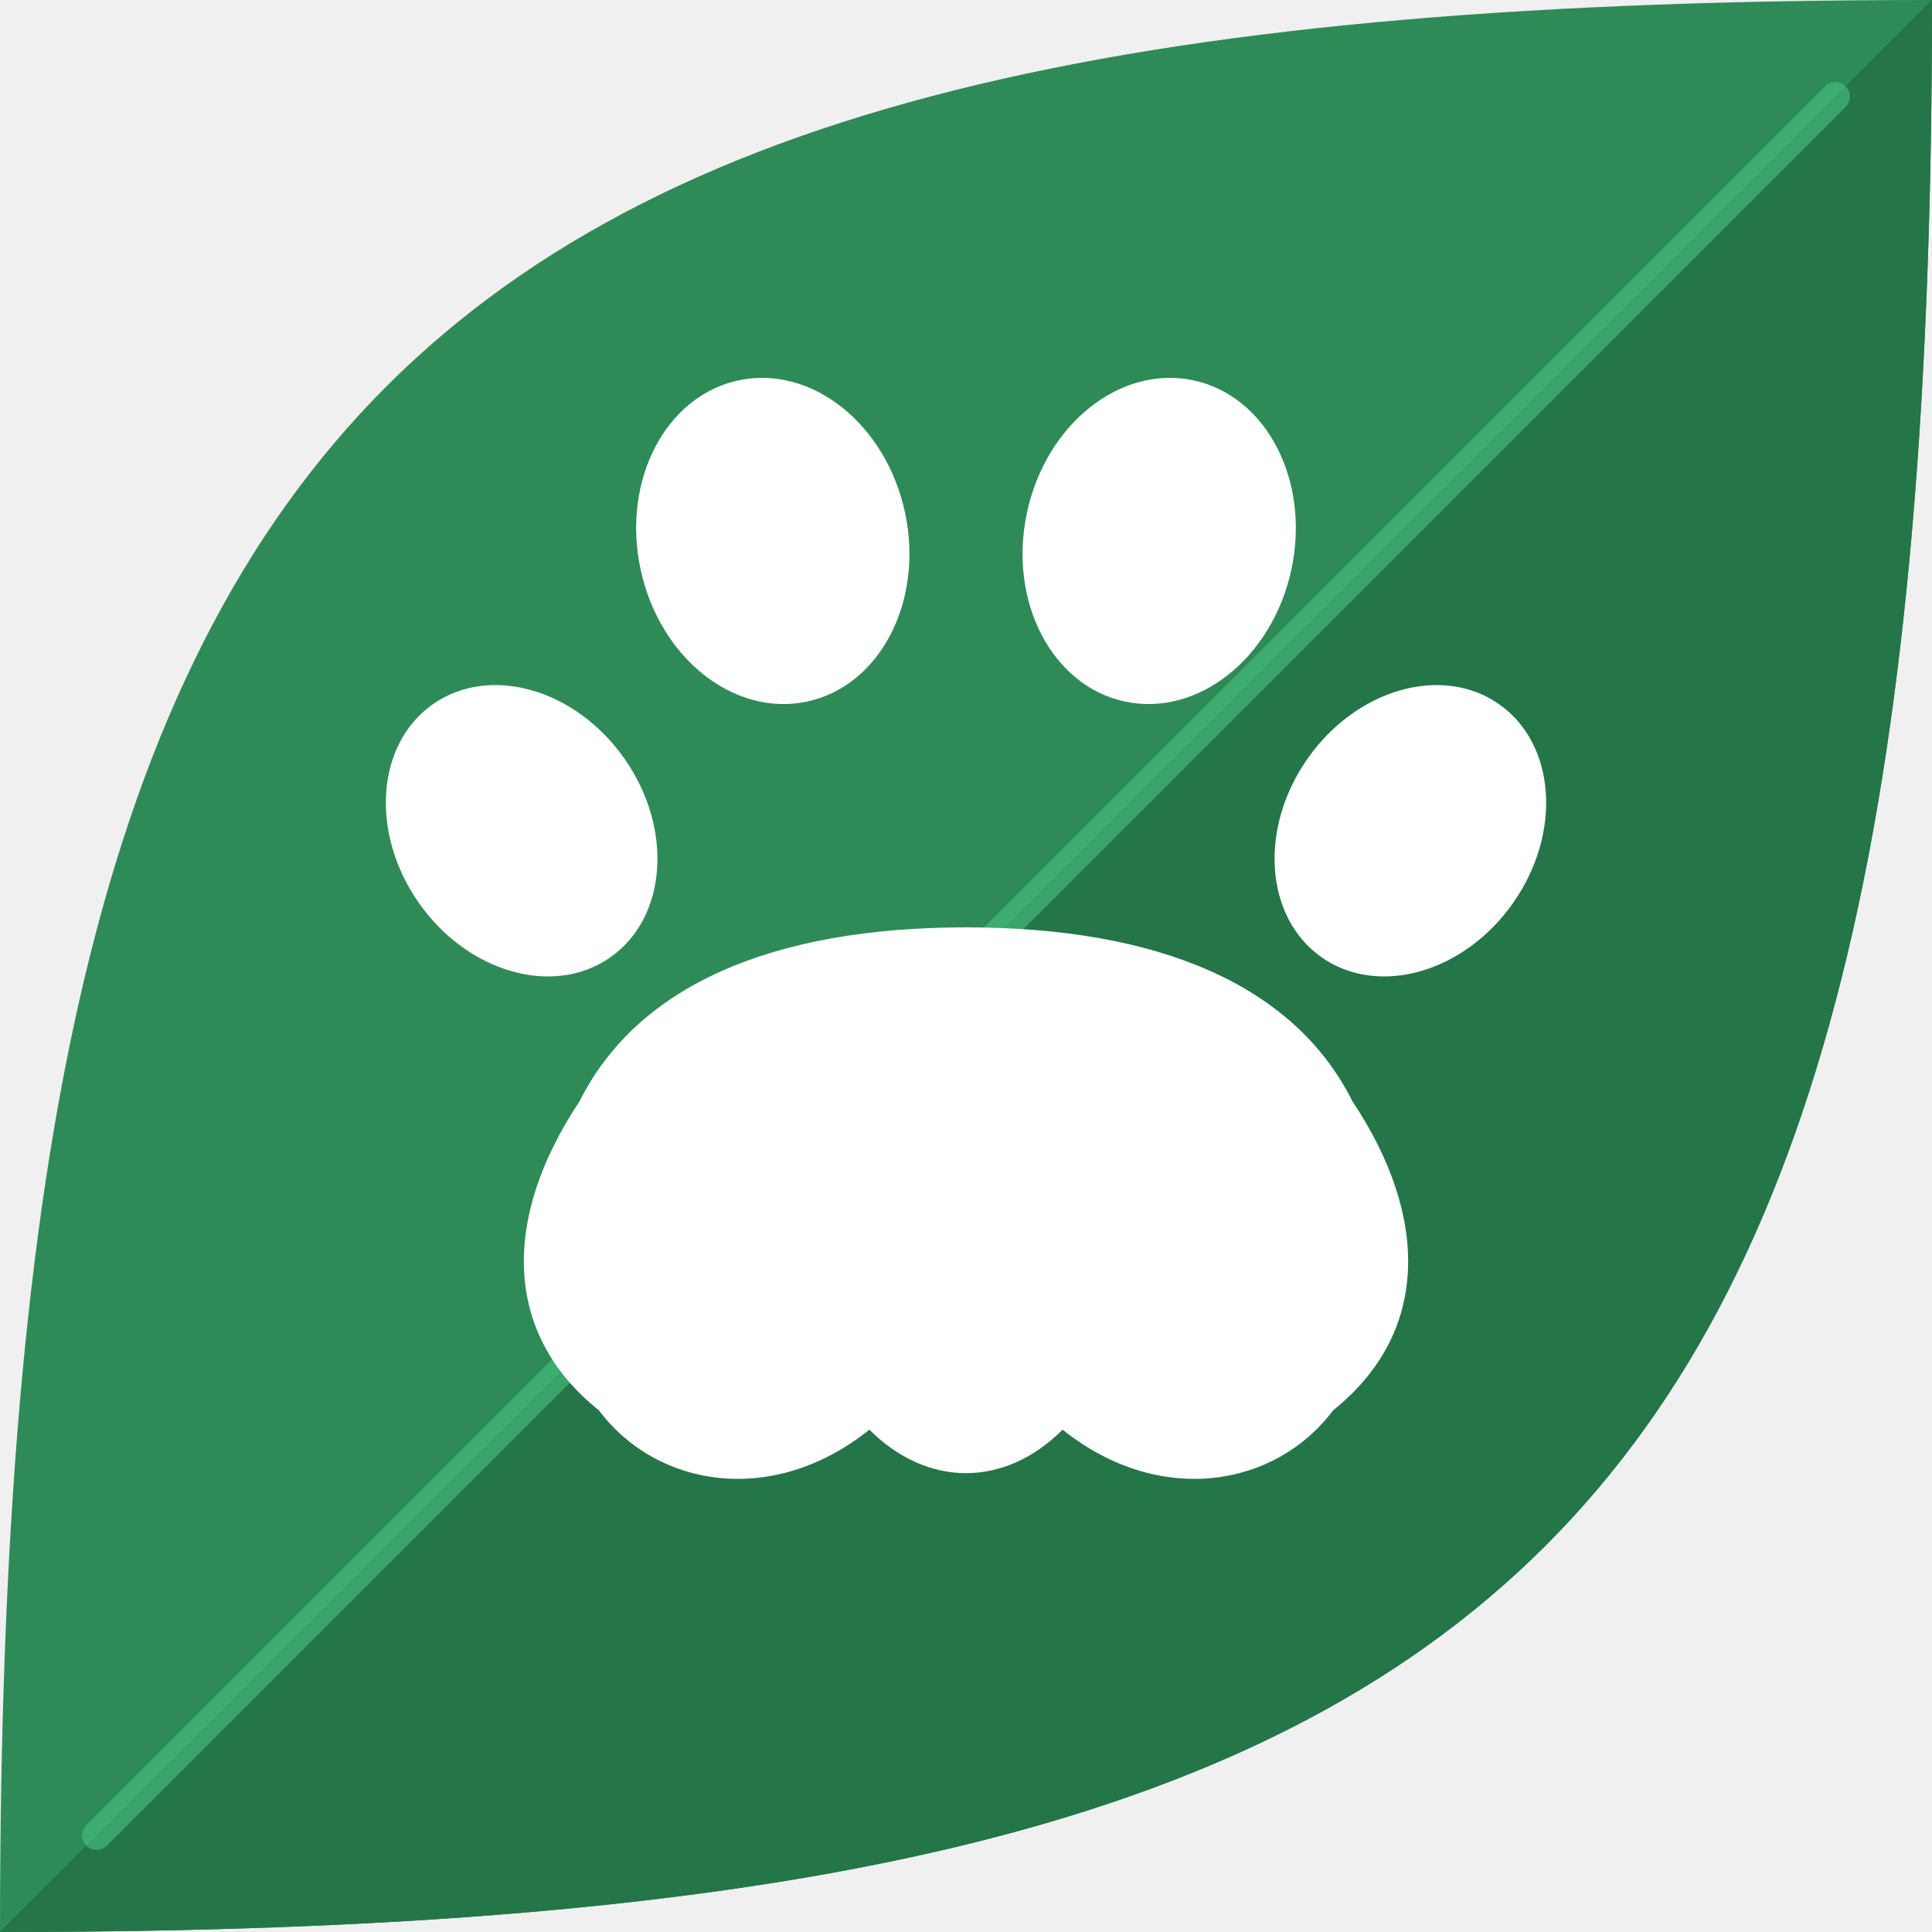
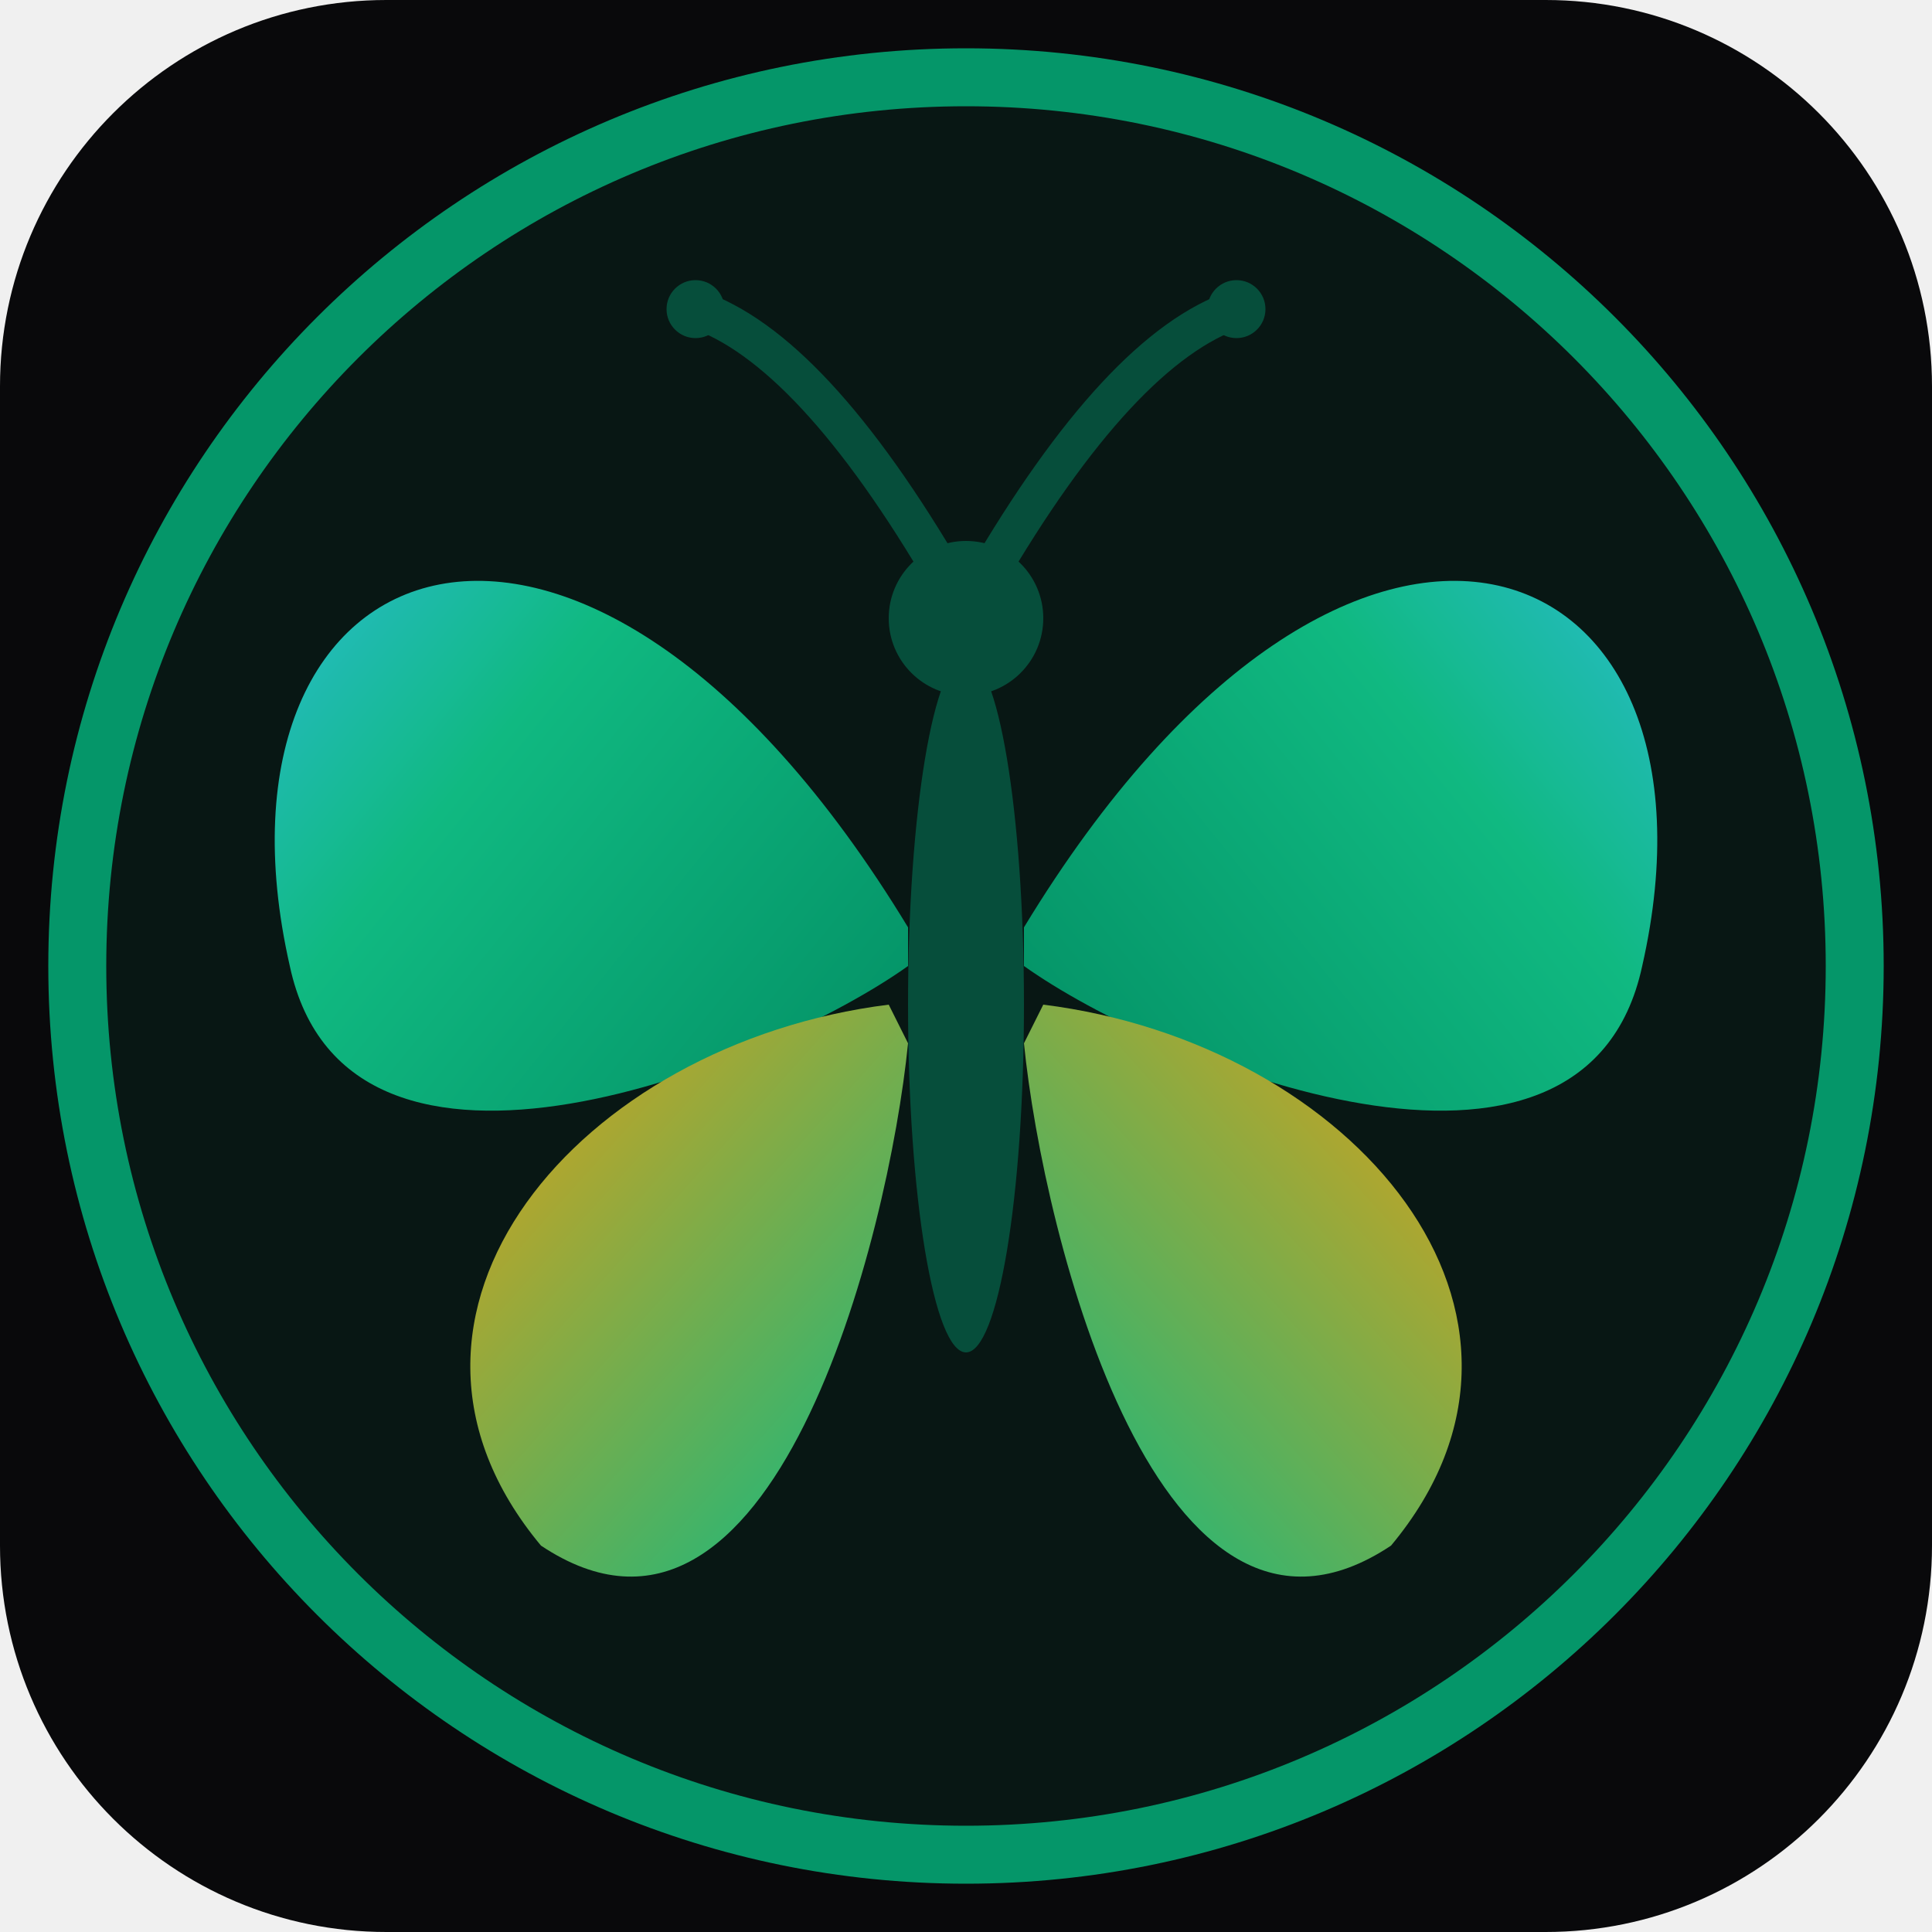
- <svg xmlns="http://www.w3.org/2000/svg" viewBox="0 0 100 100" width="100%" height="100%">
-   <path d="M 0 100 C 0 20, 20 0, 100 0 C 100 80, 80 100, 0 100 Z" fill="#2E8B57" />
-   <path d="M 0 100 C 40 60, 60 40, 100 0 C 100 80, 80 100, 0 100 Z" fill="#247548" />
-   <g stroke="#4AC27E" stroke-width="1.5" fill="none" stroke-linecap="round" opacity="0.6">
-     <path d="M 5 95 C 35 65, 65 35, 95 5" />
-     <path d="M 25 75 C 20 55, 10 40" />
-     <path d="M 45 55 C 35 35, 20 20" />
-     <path d="M 45 55 C 65 65, 80 80" />
-     <path d="M 75 25 C 85 35, 90 45" />
-   </g>
-   <g transform="translate(0, -1)" fill="#FFFFFF">
-     <path d="M 30 58 C 33 52, 40 49, 50 49 C 60 49, 67 52, 70 58 C 74 64, 74 70, 69 74 C 66 78, 60 79, 55 75 C 52 78, 48 78, 45 75 C 40 79, 34 78, 31 74 C 26 70, 26 64, 30 58 Z" />
-     <ellipse cx="27" cy="44" rx="6.5" ry="8" transform="rotate(-35 27 44)" />
-     <ellipse cx="40" cy="29" rx="7" ry="8.5" transform="rotate(-12 40 29)" />
-     <ellipse cx="60" cy="29" rx="7" ry="8.5" transform="rotate(12 60 29)" />
-     <ellipse cx="73" cy="44" rx="6.5" ry="8" transform="rotate(35 73 44)" />
-   </g>
+ <svg xmlns="http://www.w3.org/2000/svg" viewBox="0 0 100 100" fill="none">
+   <rect width="100" height="100" rx="20" fill="#09090b" />
+   <circle cx="50" cy="50" r="46" fill="#059669" fill-opacity="0.1" stroke="#059669" stroke-width="3" />
+   <path d="M47 48 C30 20, 10 28, 15 50 C18 64, 40 55, 47 50 Z" fill="url(#wingLeftTop)" />
+   <path d="M53 48 C70 20, 90 28, 85 50 C82 64, 60 55, 53 50 Z" fill="url(#wingRightTop)" />
+   <path d="M46 52 C30 54, 18 68, 28 80 C40 88, 46 64, 47 54 Z" fill="url(#wingLeftBottom)" />
+   <path d="M54 52 C70 54, 82 68, 72 80 C60 88, 54 64, 53 54 Z" fill="url(#wingRightBottom)" />
+   <ellipse cx="50" cy="52" rx="3" ry="18" fill="#064E3B" />
+   <circle cx="50" cy="32" r="4" fill="#064E3B" />
+   <path d="M49 30 Q42 18, 36 16" stroke="#064E3B" stroke-width="2" stroke-linecap="round" />
+   <circle cx="36" cy="16" r="1.5" fill="#064E3B" />
+   <path d="M51 30 Q58 18, 64 16" stroke="#064E3B" stroke-width="2" stroke-linecap="round" />
+   <circle cx="64" cy="16" r="1.5" fill="#064E3B" />
+   <defs>
+     <linearGradient id="wingLeftTop" x1="10" y1="20" x2="47" y2="50" gradientUnits="userSpaceOnUse">
+       <stop offset="0%" stop-color="#38BDF8" />
+       <stop offset="50%" stop-color="#10B981" />
+       <stop offset="100%" stop-color="#059669" />
+     </linearGradient>
+     <linearGradient id="wingRightTop" x1="90" y1="20" x2="53" y2="50" gradientUnits="userSpaceOnUse">
+       <stop offset="0%" stop-color="#38BDF8" />
+       <stop offset="50%" stop-color="#10B981" />
+       <stop offset="100%" stop-color="#059669" />
+     </linearGradient>
+     <linearGradient id="wingLeftBottom" x1="18" y1="54" x2="47" y2="80" gradientUnits="userSpaceOnUse">
+       <stop offset="0%" stop-color="#F59E0B" />
+       <stop offset="100%" stop-color="#10B981" />
+     </linearGradient>
+     <linearGradient id="wingRightBottom" x1="82" y1="54" x2="53" y2="80" gradientUnits="userSpaceOnUse">
+       <stop offset="0%" stop-color="#F59E0B" />
+       <stop offset="100%" stop-color="#10B981" />
+     </linearGradient>
+   </defs>
</svg>
